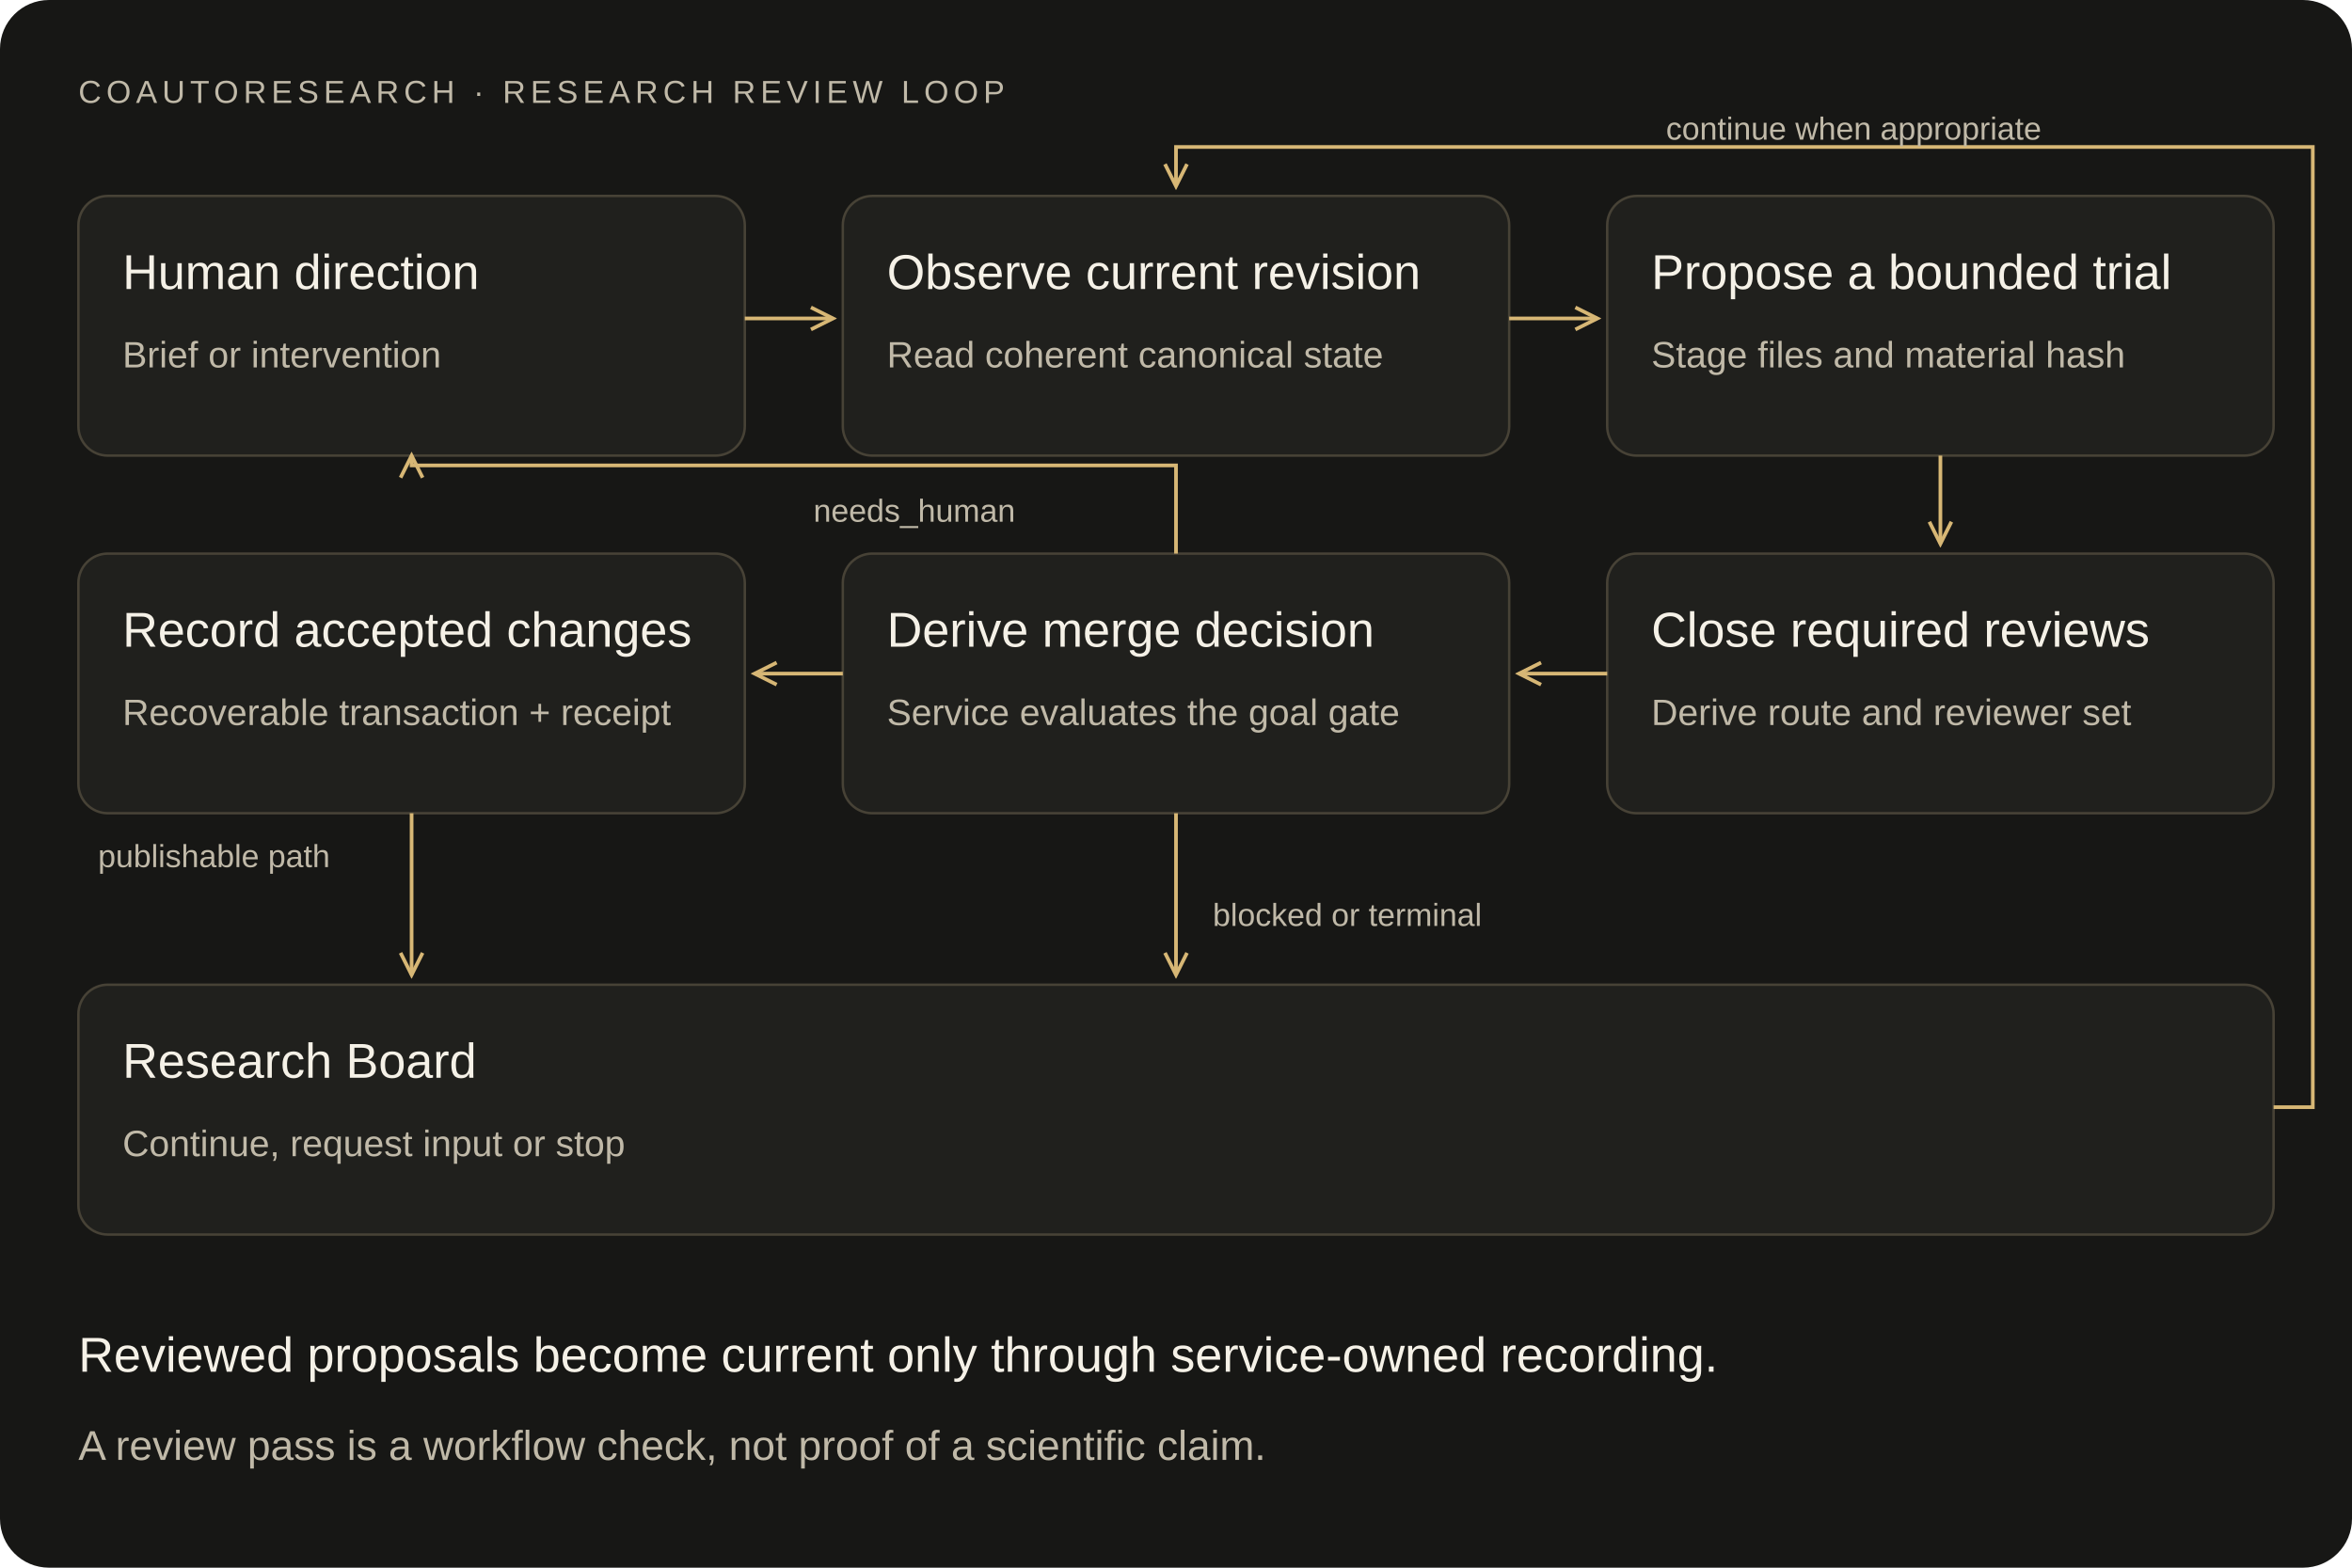
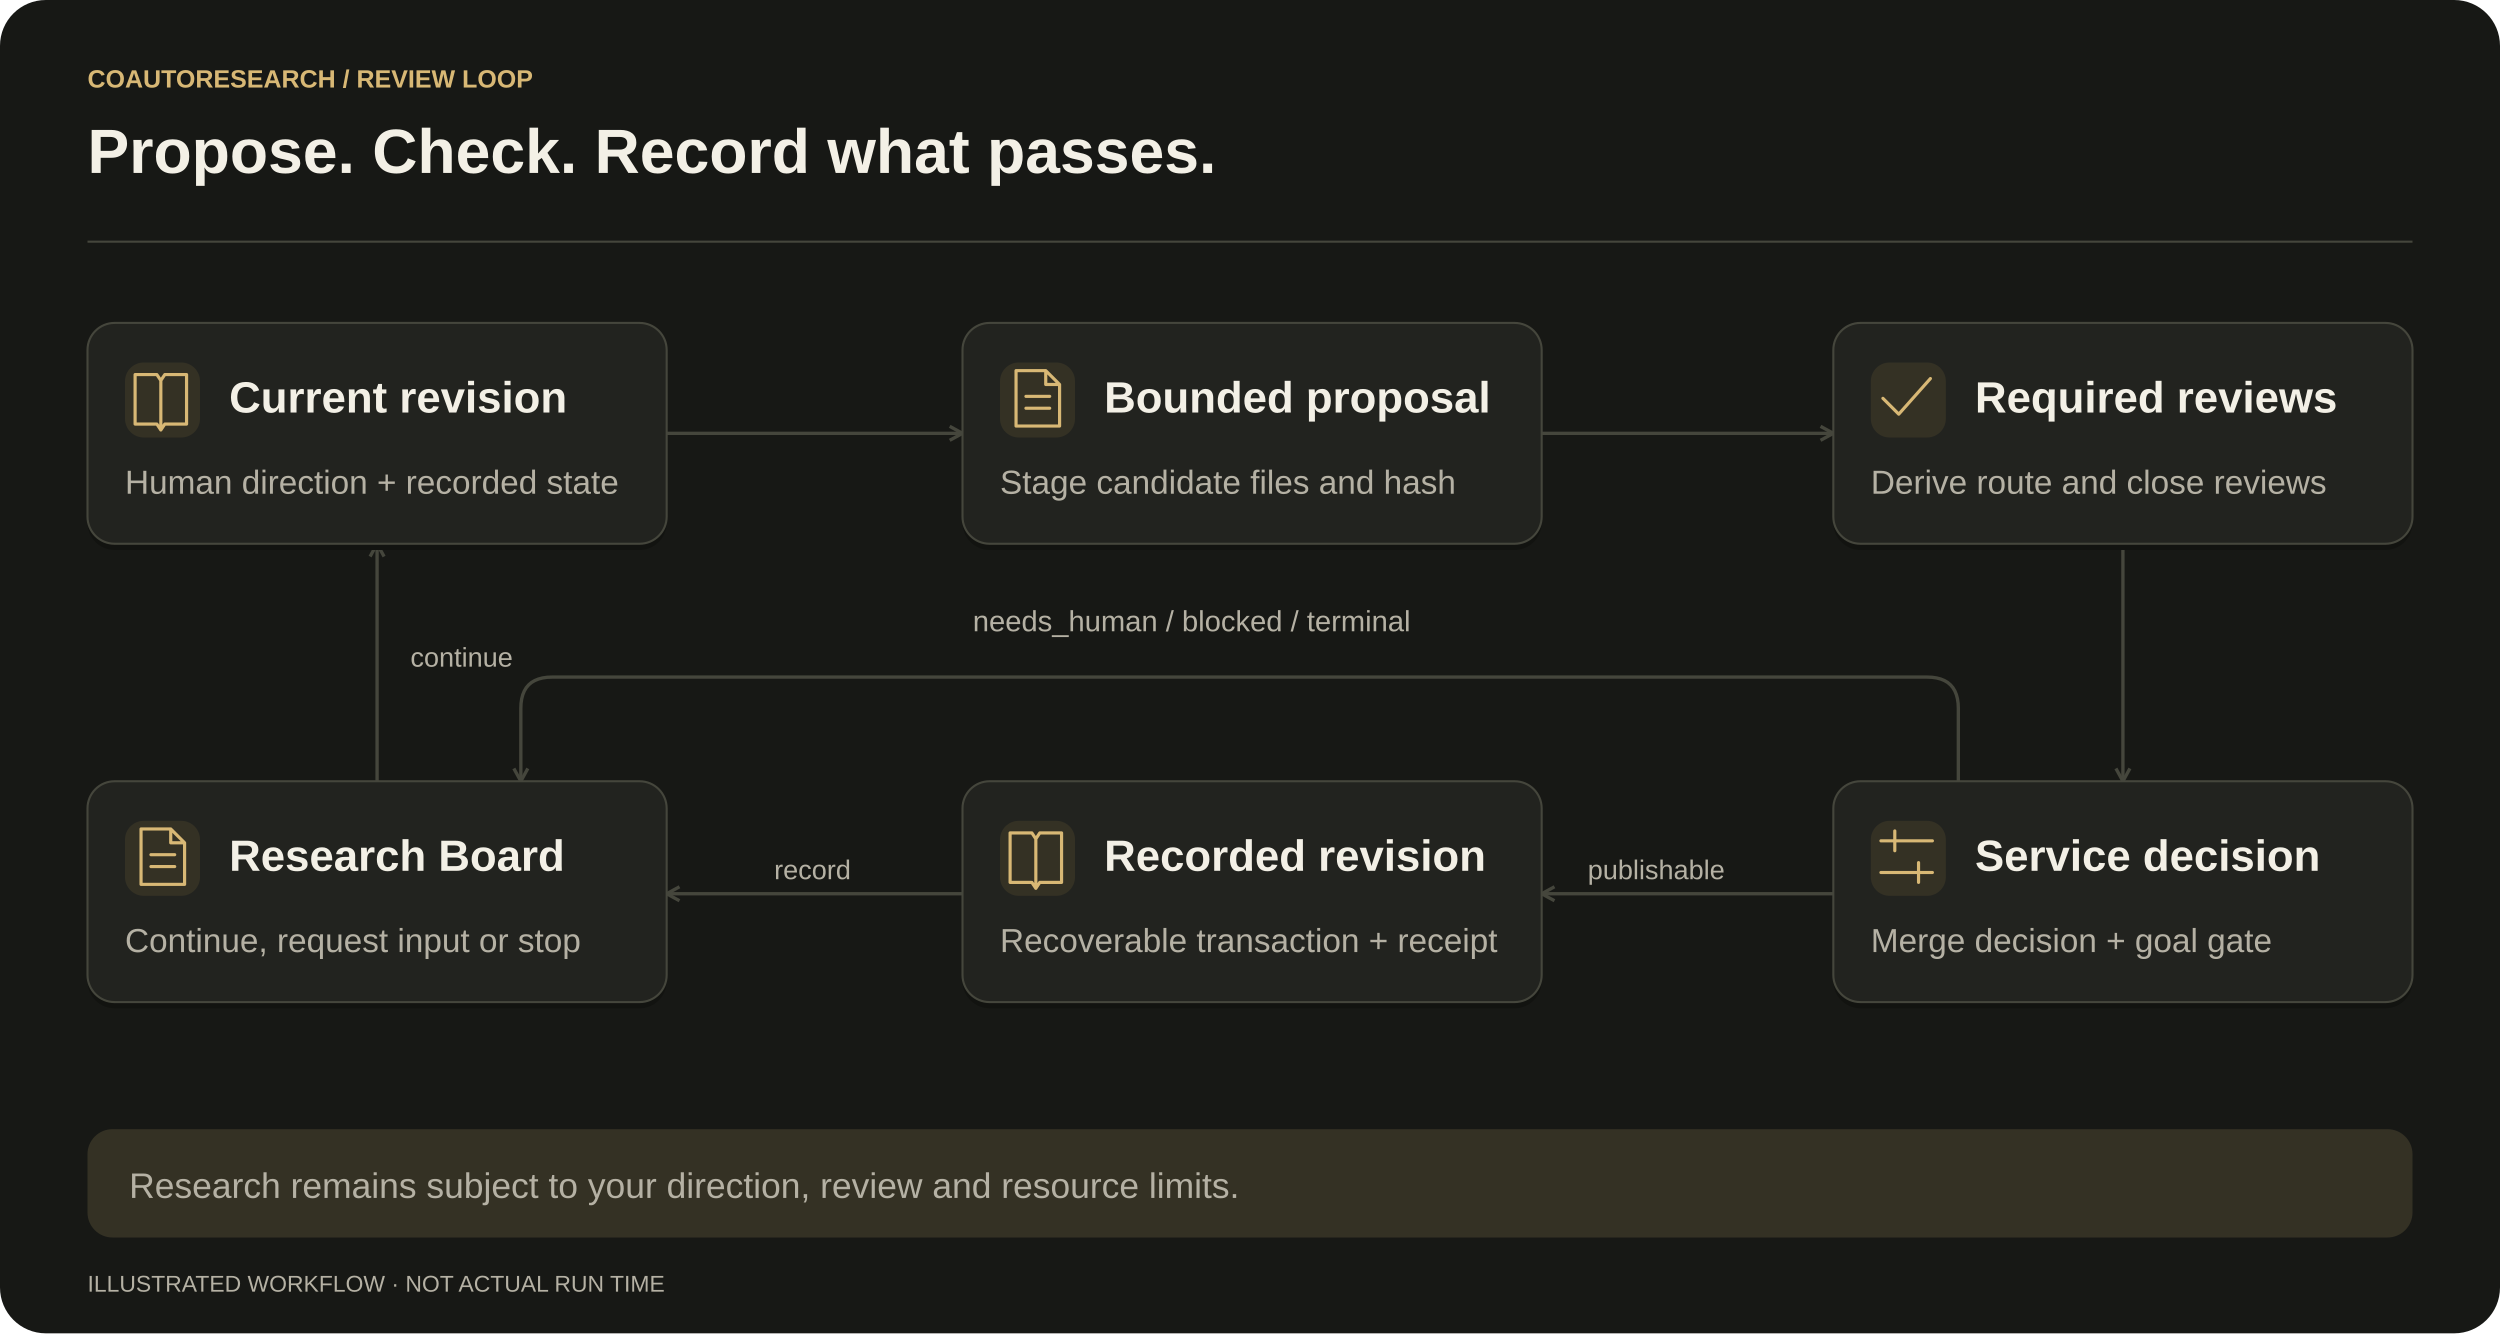
- <svg xmlns="http://www.w3.org/2000/svg" width="960" height="640" viewBox="0 0 960 640" role="img">
-   <rect width="960" height="640" rx="20" fill="#171715" />
+ <svg xmlns="http://www.w3.org/2000/svg" width="1200" height="640" viewBox="0 0 1200 640" role="img">
+   <rect width="1200" height="640" rx="22" fill="#171815" />
  <g font-family="Arial, Helvetica, sans-serif">
-     <text x="32" y="42" fill="#c0b9a8" font-size="13" letter-spacing="2">COAUTORESEARCH · RESEARCH REVIEW LOOP</text>
-     <rect x="32" y="80" width="272" height="106" rx="12" fill="#20201d" stroke="#474236" />
-     <text x="50" y="118" fill="#f5f1e7" font-size="20">Human direction</text>
-     <text x="50" y="150" fill="#c0b9a8" font-size="15">Brief or intervention</text>
-     <rect x="344" y="80" width="272" height="106" rx="12" fill="#20201d" stroke="#474236" />
-     <text x="362" y="118" fill="#f5f1e7" font-size="20">Observe current revision</text>
-     <text x="362" y="150" fill="#c0b9a8" font-size="15">Read coherent canonical state</text>
-     <rect x="656" y="80" width="272" height="106" rx="12" fill="#20201d" stroke="#474236" />
-     <text x="674" y="118" fill="#f5f1e7" font-size="20">Propose a bounded trial</text>
-     <text x="674" y="150" fill="#c0b9a8" font-size="15">Stage files and material hash</text>
-     <rect x="656" y="226" width="272" height="106" rx="12" fill="#20201d" stroke="#474236" />
-     <text x="674" y="264" fill="#f5f1e7" font-size="20">Close required reviews</text>
-     <text x="674" y="296" fill="#c0b9a8" font-size="15">Derive route and reviewer set</text>
-     <rect x="344" y="226" width="272" height="106" rx="12" fill="#20201d" stroke="#474236" />
-     <text x="362" y="264" fill="#f5f1e7" font-size="20">Derive merge decision</text>
-     <text x="362" y="296" fill="#c0b9a8" font-size="15">Service evaluates the goal gate</text>
-     <rect x="32" y="226" width="272" height="106" rx="12" fill="#20201d" stroke="#474236" />
-     <text x="50" y="264" fill="#f5f1e7" font-size="20">Record accepted changes</text>
-     <text x="50" y="296" fill="#c0b9a8" font-size="15">Recoverable transaction + receipt</text>
-     <rect x="32" y="402" width="896" height="102" rx="12" fill="#20201d" stroke="#474236" />
-     <text x="50" y="440" fill="#f5f1e7" font-size="20">Research Board</text>
-     <text x="50" y="472" fill="#c0b9a8" font-size="15">Continue, request input or stop</text>
-     <defs>
-       <marker id="a" markerWidth="8" markerHeight="8" refX="7" refY="4" orient="auto">
-         <path d="M1 1 L7 4 L1 7" fill="none" stroke="#d7b775" />
-       </marker>
-     </defs>
-     <path d="M304 130 H340" fill="none" stroke="#d7b775" stroke-width="1.5" marker-end="url(#a)" />
-     <path d="M616 130 H652" fill="none" stroke="#d7b775" stroke-width="1.5" marker-end="url(#a)" />
-     <path d="M792 186 V222" fill="none" stroke="#d7b775" stroke-width="1.5" marker-end="url(#a)" />
-     <path d="M656 275 H620" fill="none" stroke="#d7b775" stroke-width="1.5" marker-end="url(#a)" />
-     <path d="M344 275 H308" fill="none" stroke="#d7b775" stroke-width="1.5" marker-end="url(#a)" />
-     <path d="M168 332 V398" fill="none" stroke="#d7b775" stroke-width="1.5" marker-end="url(#a)" />
-     <path d="M480 226 V190 H168 V186" fill="none" stroke="#d7b775" stroke-width="1.5" marker-end="url(#a)" />
-     <path d="M480 332 V398" fill="none" stroke="#d7b775" stroke-width="1.5" marker-end="url(#a)" />
-     <path d="M928 452 H944 V60 H480 V76" fill="none" stroke="#d7b775" stroke-width="1.5" marker-end="url(#a)" />
-     <text x="332" y="213" fill="#c0b9a8" font-size="13">needs_human</text>
-     <text x="40" y="354" fill="#c0b9a8" font-size="13">publishable path</text>
-     <text x="495" y="378" fill="#c0b9a8" font-size="13">blocked or terminal</text>
-     <text x="680" y="57" fill="#c0b9a8" font-size="13">continue when appropriate</text>
-     <text x="32" y="560" fill="#f5f1e7" font-size="20">Reviewed proposals become current only through service-owned recording.</text>
-     <text x="32" y="596" fill="#c0b9a8" font-size="17">A review pass is a workflow check, not proof of a scientific claim.</text>
+     <path d="M320.00 208.00 L462.00 208.00" fill="none" stroke="#45463c" stroke-width="1.6" stroke-linejoin="round" />
+     <path d="M455.857 211.356 L462 208 L455.857 204.644" stroke="#45463c" stroke-width="1.6" fill="none" />
+     <path d="M740.00 208.00 L880.00 208.00" fill="none" stroke="#45463c" stroke-width="1.6" stroke-linejoin="round" />
+     <path d="M873.857 211.356 L880 208 L873.857 204.644" stroke="#45463c" stroke-width="1.6" fill="none" />
+     <path d="M1019.00 261.00 L1019.00 375.00" fill="none" stroke="#45463c" stroke-width="1.6" stroke-linejoin="round" />
+     <path d="M1015.644 368.857 L1019 375 L1022.356 368.857" stroke="#45463c" stroke-width="1.6" fill="none" />
+     <path d="M880.00 429.00 L740.00 429.00" fill="none" stroke="#45463c" stroke-width="1.6" stroke-linejoin="round" />
+     <path d="M746.143 425.644 L740 429 L746.143 432.356" stroke="#45463c" stroke-width="1.6" fill="none" />
+     <path d="M462.00 429.00 L320.00 429.00" fill="none" stroke="#45463c" stroke-width="1.6" stroke-linejoin="round" />
+     <path d="M326.143 425.644 L320 429 L326.143 432.356" stroke="#45463c" stroke-width="1.6" fill="none" />
+     <path d="M181.00 375.00 L181.00 261.00" fill="none" stroke="#45463c" stroke-width="1.6" stroke-linejoin="round" />
+     <path d="M184.356 267.143 L181 261 L177.644 267.143" stroke="#45463c" stroke-width="1.6" fill="none" />
+     <path d="M940.00 375.00 L940.00 340.00 L939.90 337.60 L939.58 335.42 L939.06 333.44 L938.33 331.67 L937.40 330.10 L936.25 328.75 L934.90 327.60 L933.33 326.67 L931.56 325.94 L929.58 325.42 L927.40 325.10 L925.00 325.00 L265.00 325.00 L262.60 325.10 L260.42 325.42 L258.44 325.94 L256.67 326.67 L255.10 327.60 L253.75 328.75 L252.60 330.10 L251.67 331.67 L250.94 333.44 L250.42 335.42 L250.10 337.60 L250.00 340.00 L250.00 375.00" fill="none" stroke="#45463c" stroke-width="1.6" stroke-linejoin="round" />
+     <path d="M246.644 368.857 L250 375 L253.356 368.857" stroke="#45463c" stroke-width="1.6" fill="none" />
+     <text x="42" y="42" fill="#d8b875" font-size="12" font-weight="600" text-anchor="start">COAUTORESEARCH / REVIEW LOOP</text>
+     <text x="42" y="83" fill="#f3f0e6" font-size="30" font-weight="600" text-anchor="start">Propose. Check. Record what passes.</text>
+     <rect x="42" y="158" width="278" height="106" rx="13" fill="#121310" />
+     <rect x="42" y="155" width="278" height="106" rx="13" fill="#22231f" stroke="#45463c" />
+     <rect x="60" y="174" width="36" height="36" rx="9" fill="#343124" />
+     <path d="M3 4 H14 L16 7 L18 4 H29 V29 H18 L16 32 L14 29 H3 Z M16 7 V32" transform="translate(62,176) scale(.95)" stroke="#d8b875" stroke-width="1.6" stroke-linejoin="round" stroke-linecap="round" fill="none" />
+     <text x="110" y="198" fill="#f3f0e6" font-size="21" font-weight="600" text-anchor="start">Current revision</text>
+     <text x="60" y="237" fill="#b5b1a4" font-size="16" font-weight="400" text-anchor="start">Human direction + recorded state</text>
+     <rect x="462" y="158" width="278" height="106" rx="13" fill="#121310" />
+     <rect x="462" y="155" width="278" height="106" rx="13" fill="#22231f" stroke="#45463c" />
+     <rect x="480" y="174" width="36" height="36" rx="9" fill="#343124" />
+     <path d="M6 2 H21 L28 9 V30 H6 Z M21 2 V9 H28 M11 15 H23 M11 21 H23" transform="translate(482,176) scale(.95)" stroke="#d8b875" stroke-width="1.6" stroke-linejoin="round" stroke-linecap="round" fill="none" />
+     <text x="530" y="198" fill="#f3f0e6" font-size="21" font-weight="600" text-anchor="start">Bounded proposal</text>
+     <text x="480" y="237" fill="#b5b1a4" font-size="16" font-weight="400" text-anchor="start">Stage candidate files and hash</text>
+     <rect x="880" y="158" width="278" height="106" rx="13" fill="#121310" />
+     <rect x="880" y="155" width="278" height="106" rx="13" fill="#22231f" stroke="#45463c" />
+     <rect x="898" y="174" width="36" height="36" rx="9" fill="#343124" />
+     <path d="M4 16 L12 24 L28 6" transform="translate(900,176) scale(.95)" stroke="#d8b875" stroke-width="1.6" stroke-linejoin="round" stroke-linecap="round" fill="none" />
+     <text x="948" y="198" fill="#f3f0e6" font-size="21" font-weight="600" text-anchor="start">Required reviews</text>
+     <text x="898" y="237" fill="#b5b1a4" font-size="16" font-weight="400" text-anchor="start">Derive route and close reviews</text>
+     <rect x="880" y="378" width="278" height="106" rx="13" fill="#121310" />
+     <rect x="880" y="375" width="278" height="106" rx="13" fill="#22231f" stroke="#45463c" />
+     <rect x="898" y="394" width="36" height="36" rx="9" fill="#343124" />
+     <path d="M3 8 H29 M3 24 H29 M10 3 V13 M22 19 V29" transform="translate(900,396) scale(.95)" stroke="#d8b875" stroke-width="1.6" stroke-linejoin="round" stroke-linecap="round" fill="none" />
+     <text x="948" y="418" fill="#f3f0e6" font-size="21" font-weight="600" text-anchor="start">Service decision</text>
+     <text x="898" y="457" fill="#b5b1a4" font-size="16" font-weight="400" text-anchor="start">Merge decision + goal gate</text>
+     <rect x="462" y="378" width="278" height="106" rx="13" fill="#121310" />
+     <rect x="462" y="375" width="278" height="106" rx="13" fill="#22231f" stroke="#45463c" />
+     <rect x="480" y="394" width="36" height="36" rx="9" fill="#343124" />
+     <path d="M3 4 H14 L16 7 L18 4 H29 V29 H18 L16 32 L14 29 H3 Z M16 7 V32" transform="translate(482,396) scale(.95)" stroke="#d8b875" stroke-width="1.6" stroke-linejoin="round" stroke-linecap="round" fill="none" />
+     <text x="530" y="418" fill="#f3f0e6" font-size="21" font-weight="600" text-anchor="start">Recorded revision</text>
+     <text x="480" y="457" fill="#b5b1a4" font-size="16" font-weight="400" text-anchor="start">Recoverable transaction + receipt</text>
+     <rect x="42" y="378" width="278" height="106" rx="13" fill="#121310" />
+     <rect x="42" y="375" width="278" height="106" rx="13" fill="#22231f" stroke="#45463c" />
+     <rect x="60" y="394" width="36" height="36" rx="9" fill="#343124" />
+     <path d="M6 2 H21 L28 9 V30 H6 Z M21 2 V9 H28 M11 15 H23 M11 21 H23" transform="translate(62,396) scale(.95)" stroke="#d8b875" stroke-width="1.6" stroke-linejoin="round" stroke-linecap="round" fill="none" />
+     <text x="110" y="418" fill="#f3f0e6" font-size="21" font-weight="600" text-anchor="start">Research Board</text>
+     <text x="60" y="457" fill="#b5b1a4" font-size="16" font-weight="400" text-anchor="start">Continue, request input or stop</text>
+     <text x="795" y="422" fill="#b5b1a4" font-size="13" font-weight="400" text-anchor="middle">publishable</text>
+     <text x="390" y="422" fill="#b5b1a4" font-size="13" font-weight="400" text-anchor="middle">record</text>
+     <text x="197" y="320" fill="#b5b1a4" font-size="13" font-weight="400" text-anchor="start">continue</text>
+     <text x="572" y="303" fill="#b5b1a4" font-size="14" font-weight="400" text-anchor="middle">needs_human / blocked / terminal</text>
+     <path d="M42 116 H1158" stroke="#45463c" />
+     <rect x="42" y="542" width="1116" height="52" rx="12" fill="#343124" />
+     <text x="42" y="620" fill="#b5b1a4" font-size="11" font-weight="400" text-anchor="start">ILLUSTRATED WORKFLOW · NOT ACTUAL RUN TIME</text>
+     <text x="62" y="575" fill="#b5b1a4" font-size="17" font-weight="400" text-anchor="start">Research remains subject to your direction, review and resource limits.</text>
  </g>
</svg>
